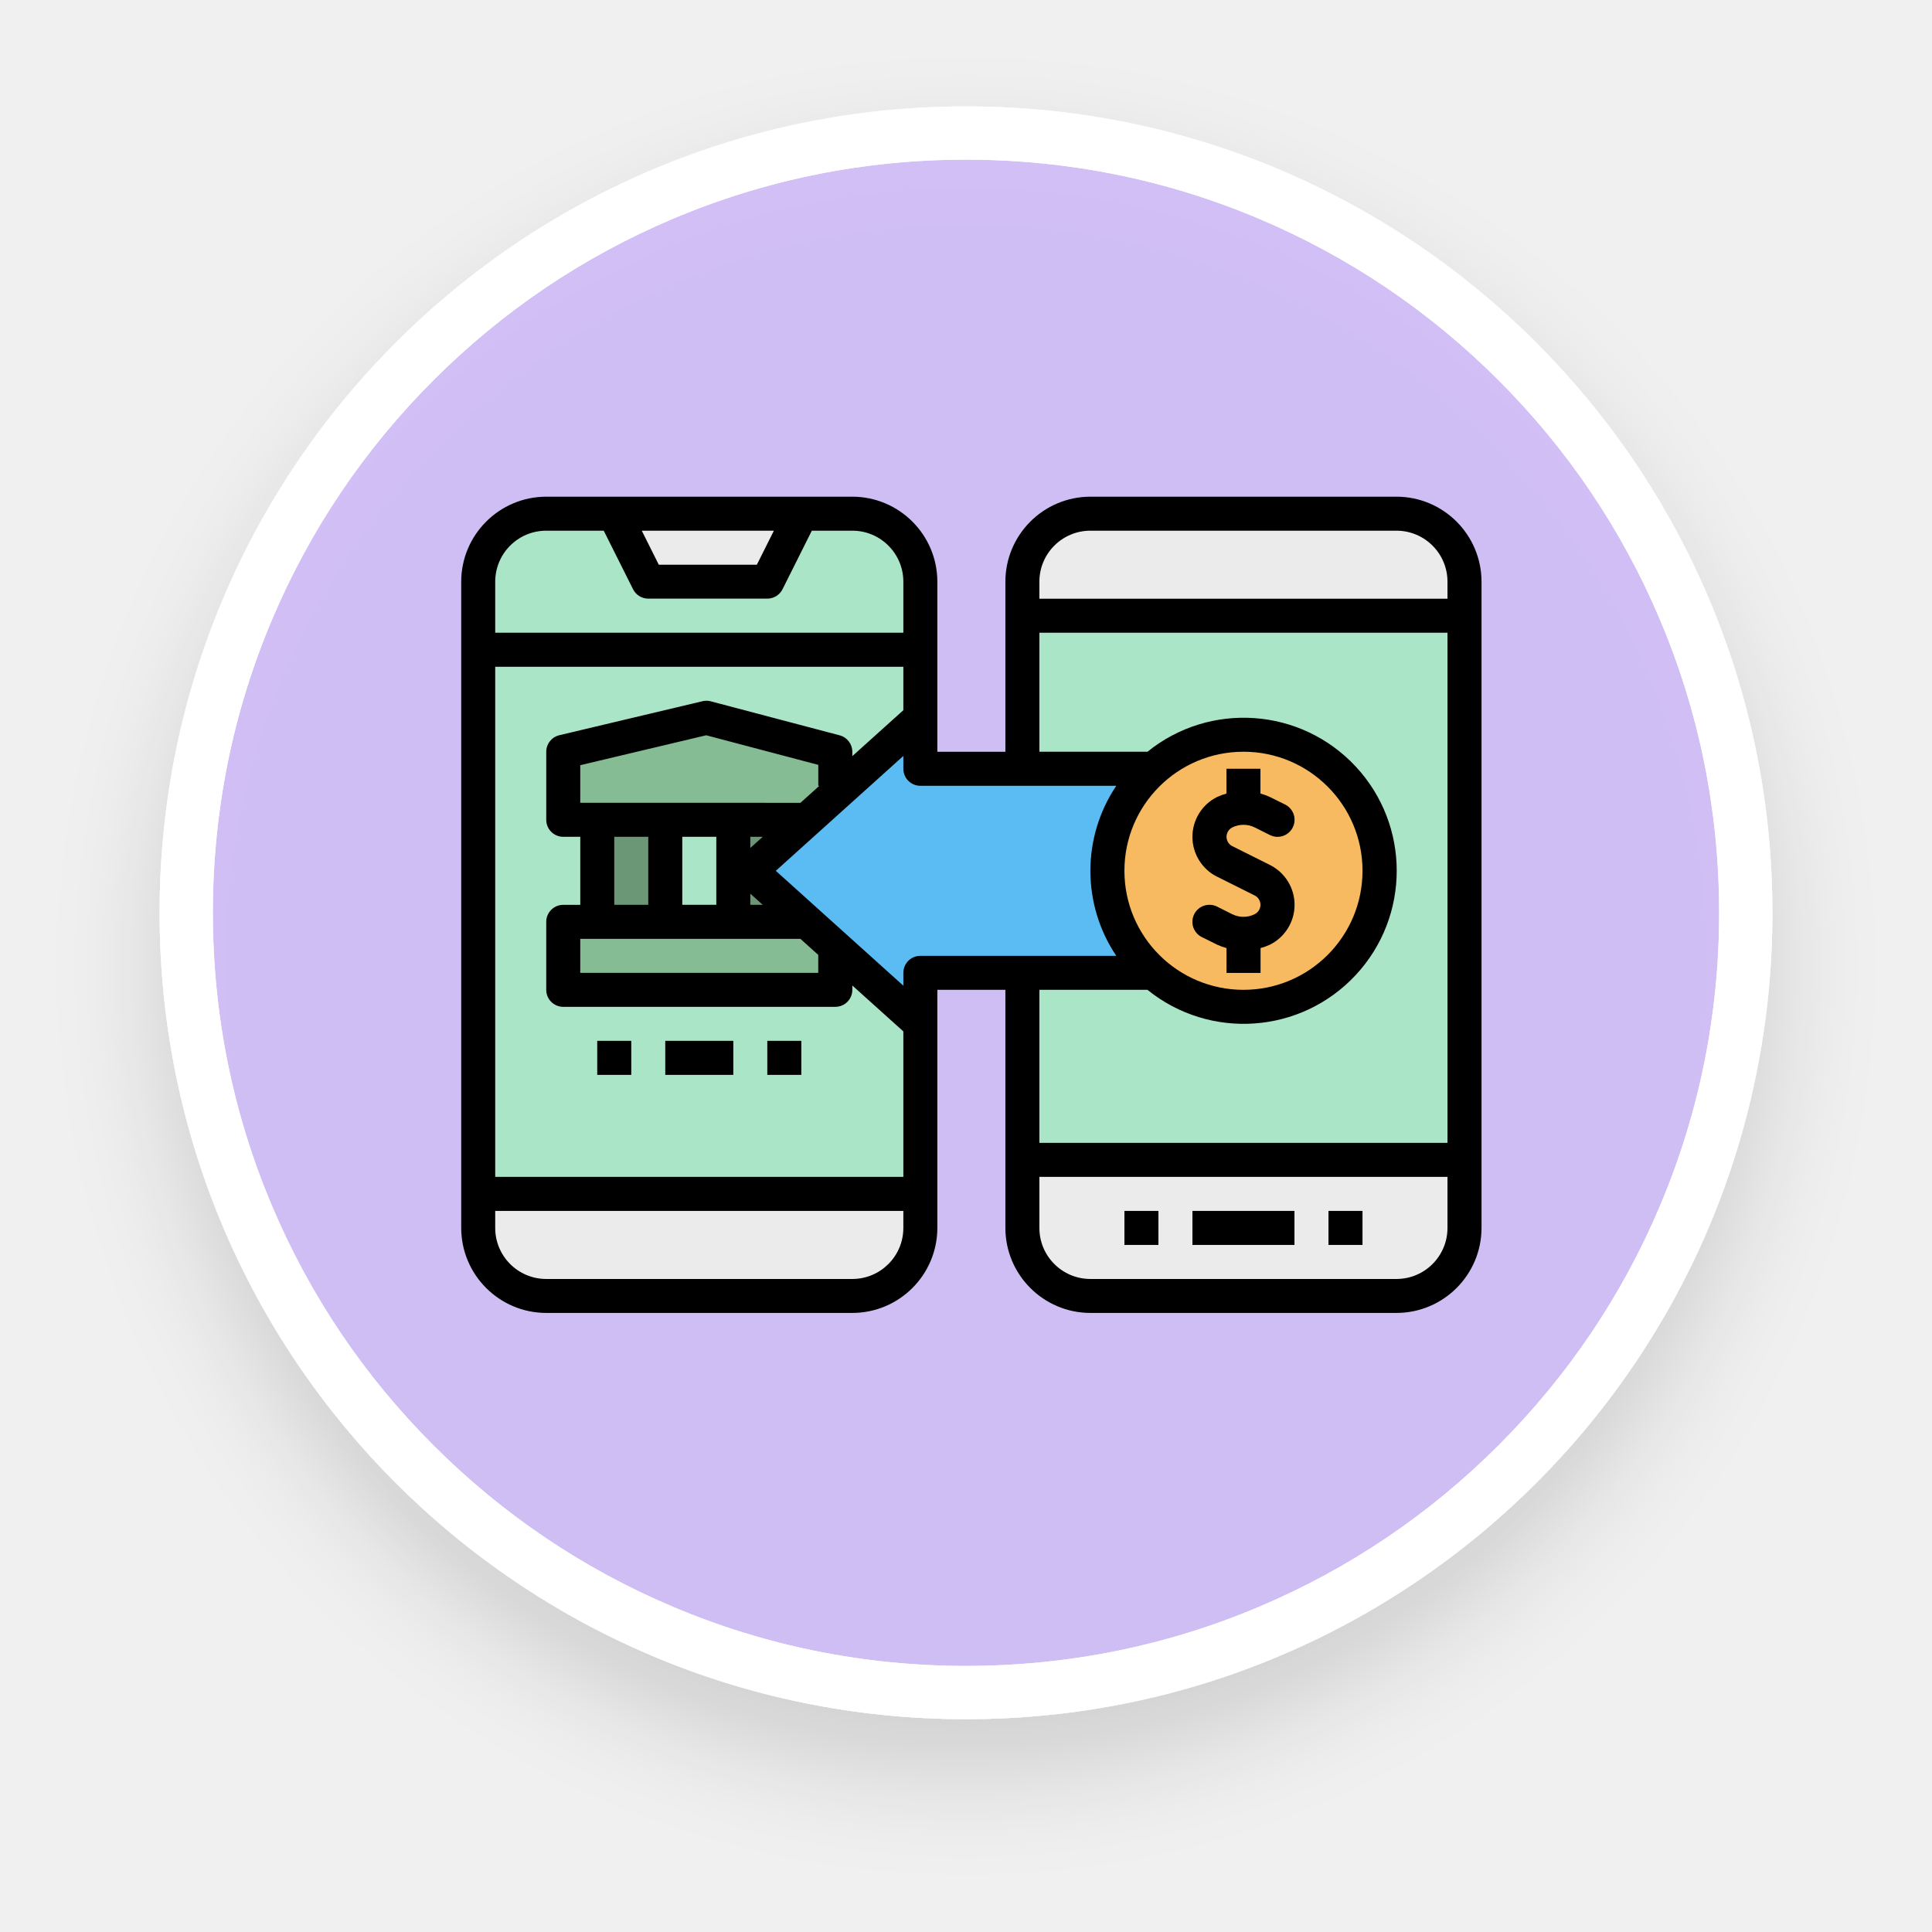
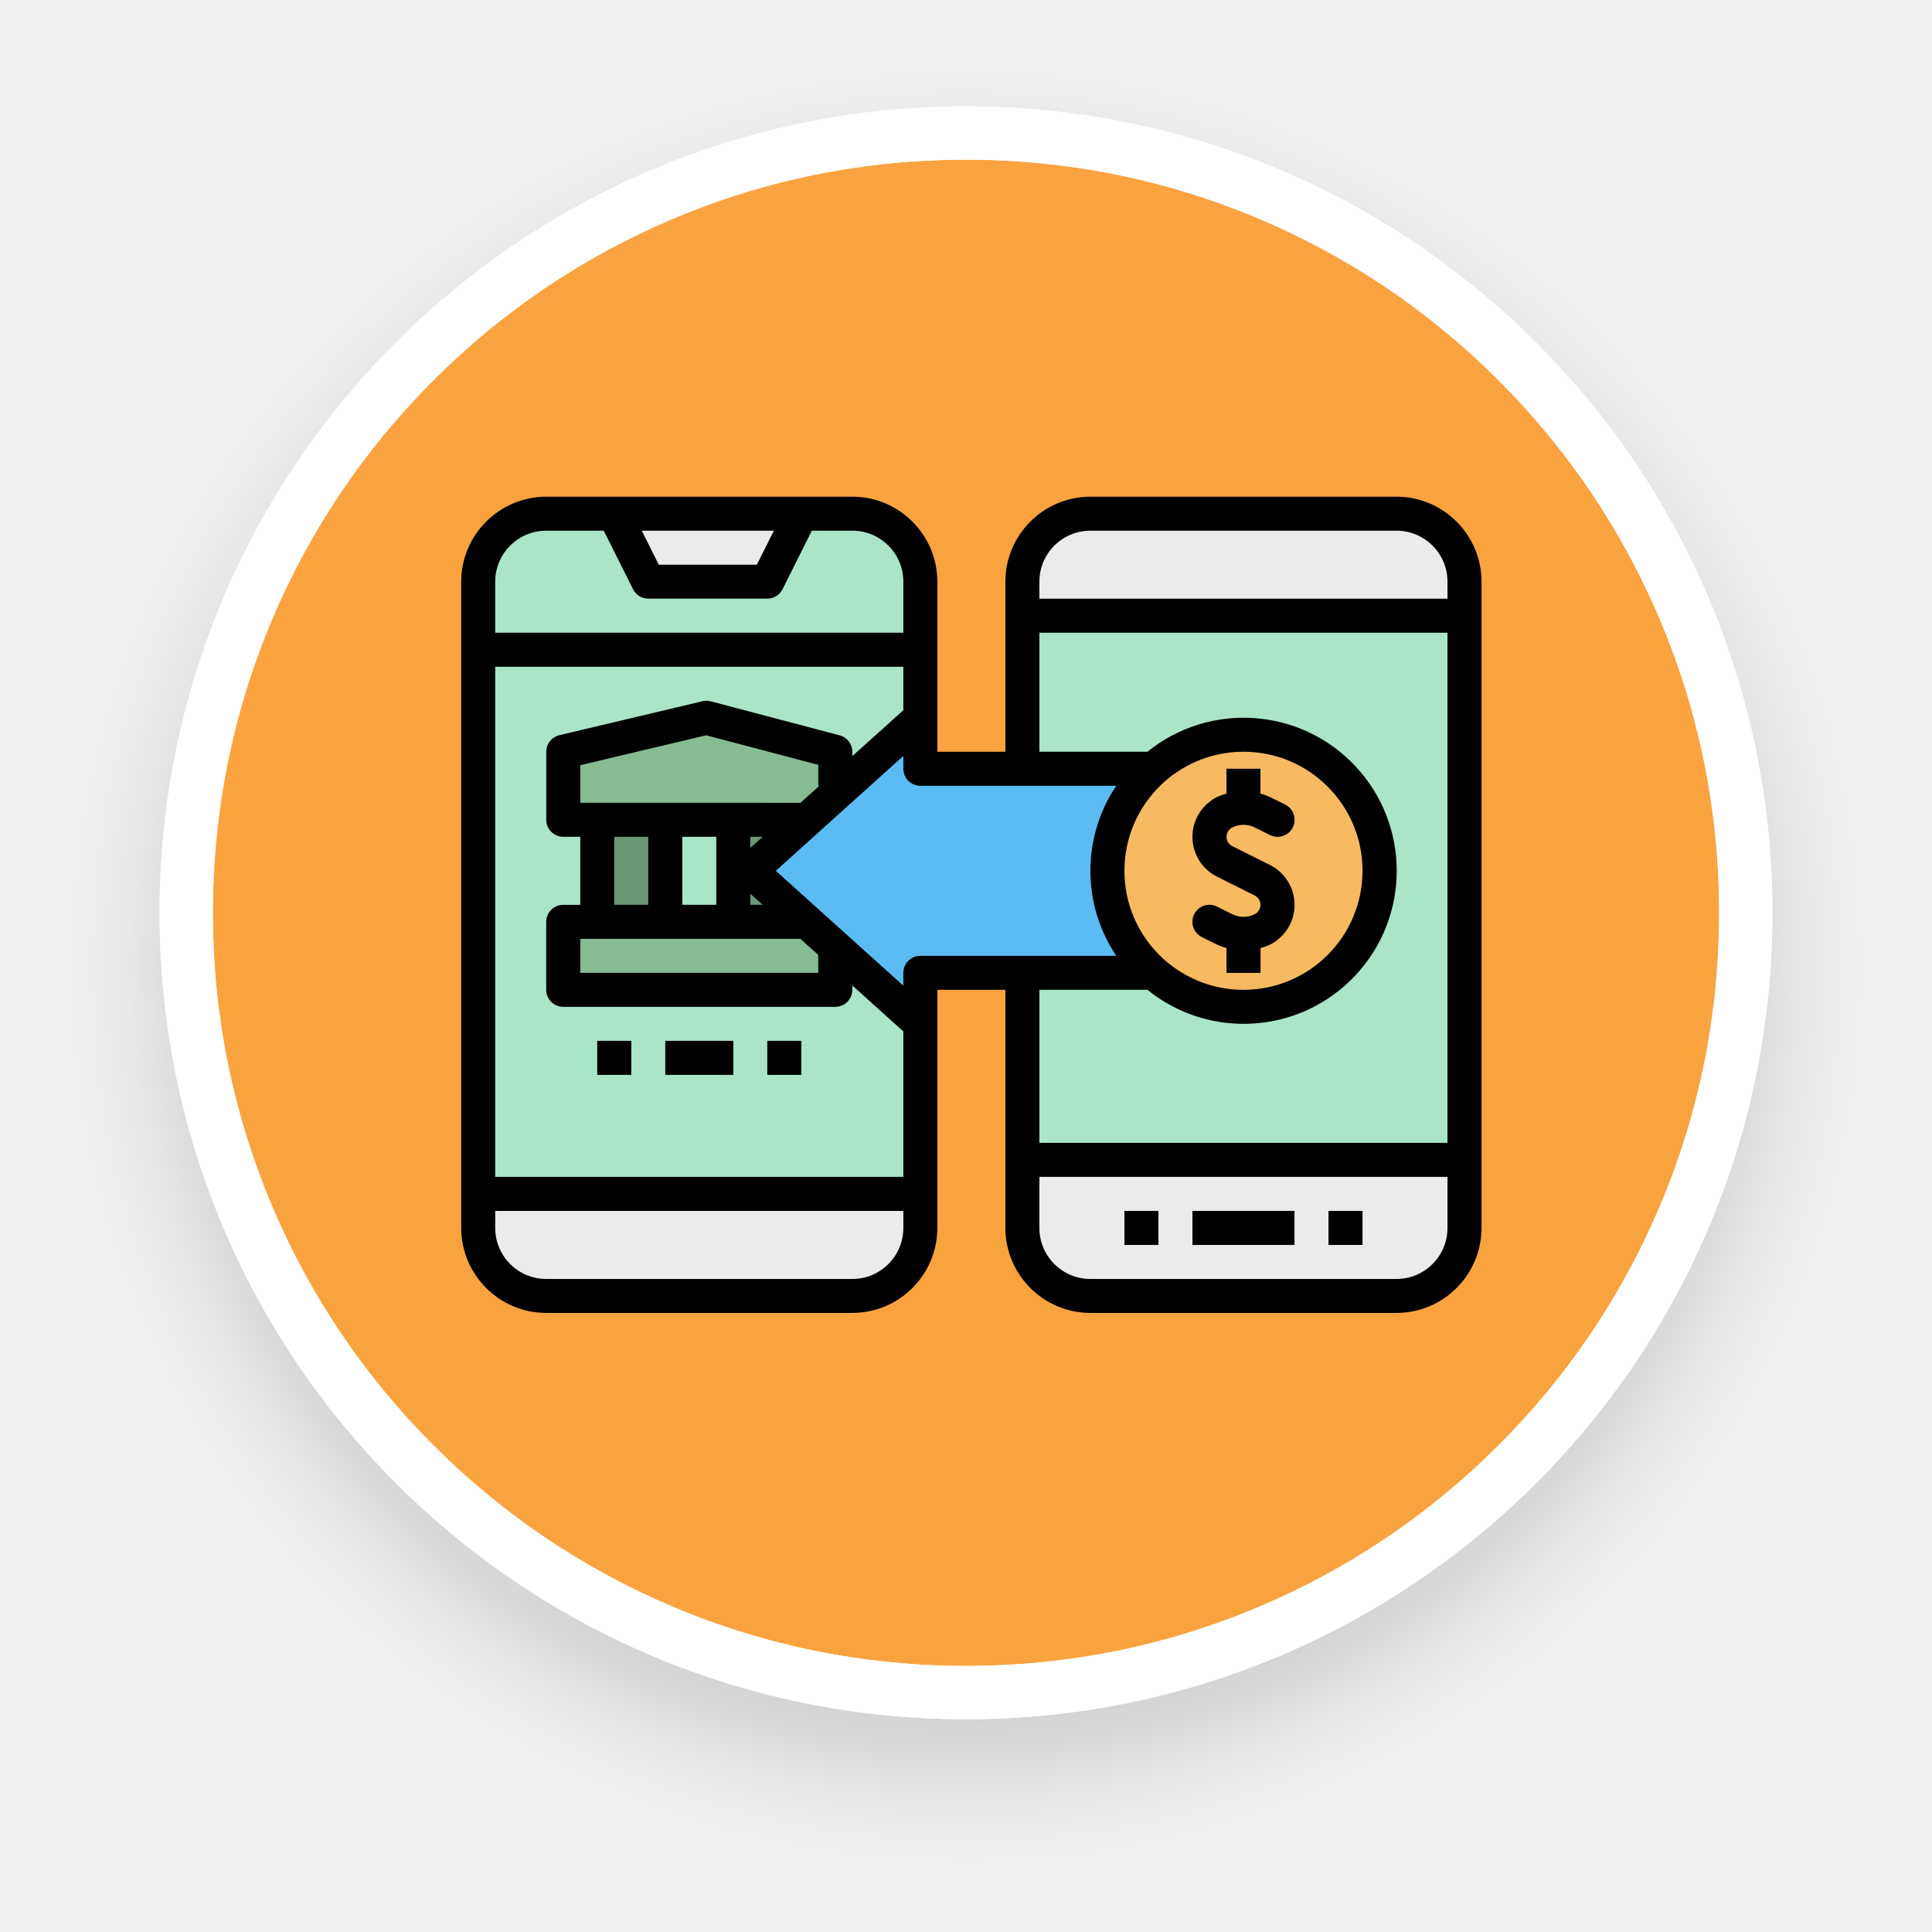
<svg xmlns="http://www.w3.org/2000/svg" width="108.914" height="108.914" viewBox="0 0 108.914 108.914">
  <defs>
-     <filter id="Trazado_874925" x="0" y="0" width="108.914" height="108.914" filterUnits="userSpaceOnUse">
+     <filter id="Path_874925" x="0" y="0" width="108.914" height="108.914" filterUnits="userSpaceOnUse">
      <feOffset dy="3" input="SourceAlpha" />
      <feGaussianBlur stdDeviation="3" result="blur" />
      <feFlood flood-opacity="0.161" />
      <feComposite operator="in" in2="blur" />
      <feComposite in="SourceGraphic" />
    </filter>
  </defs>
-   <g id="Grupo_1113396" data-name="Grupo 1113396" transform="translate(-434.051 -2684)">
-     <g id="Grupo_1111314" data-name="Grupo 1111314" transform="translate(-365.449 737.789)">
-       <g id="Grupo_1109835" data-name="Grupo 1109835">
-         <g id="Grupo_1107913" data-name="Grupo 1107913" transform="translate(808.5 1952.211)">
-           <g transform="matrix(1, 0, 0, 1, -9, -6)" filter="url(#Trazado_874925)">
-             <g id="Trazado_874925-2" data-name="Trazado 874925" transform="translate(9 6)" fill="#cdb9f8" opacity="0.859">
+   <g id="Group_1113396" data-name="Group 1113396" transform="translate(-434.051 -2684)">
+     <g id="Group_1111314" data-name="Group 1111314" transform="translate(-365.449 737.789)">
+       <g id="Group_1109835" data-name="Group 1109835">
+         <g id="Group_1107913" data-name="Group 1107913" transform="translate(808.5 1952.211)">
+           <g transform="matrix(1, 0, 0, 1, -9, -6)" filter="url(#Path_874925)">
+             <g id="Path_874925-2" data-name="Path 874925" transform="translate(9 6)" fill="#fd9826" opacity="0.859">
              <path d="M 45.457 89.414 C 39.522 89.414 33.766 88.252 28.347 85.96 C 23.113 83.746 18.412 80.577 14.375 76.539 C 10.337 72.502 7.168 67.801 4.954 62.567 C 2.662 57.149 1.5 51.392 1.5 45.457 C 1.5 39.522 2.662 33.766 4.954 28.347 C 7.168 23.113 10.337 18.412 14.375 14.375 C 18.412 10.337 23.113 7.168 28.347 4.954 C 33.766 2.662 39.522 1.5 45.457 1.5 C 51.392 1.5 57.148 2.662 62.566 4.954 C 67.8 7.168 72.502 10.337 76.539 14.375 C 80.576 18.412 83.746 23.113 85.96 28.347 C 88.252 33.766 89.414 39.522 89.414 45.457 C 89.414 51.392 88.252 57.149 85.96 62.567 C 83.746 67.801 80.576 72.502 76.539 76.539 C 72.502 80.577 67.8 83.746 62.566 85.96 C 57.148 88.252 51.392 89.414 45.457 89.414 Z" stroke="none" />
              <path d="M 45.457 3 C 39.724 3 34.164 4.122 28.932 6.335 C 23.876 8.473 19.335 11.535 15.435 15.435 C 11.535 19.335 8.473 23.876 6.335 28.932 C 4.122 34.164 3 39.724 3 45.457 C 3 51.19 4.122 56.75 6.335 61.982 C 8.473 67.038 11.535 71.579 15.435 75.479 C 19.335 79.379 23.876 82.441 28.932 84.579 C 34.164 86.792 39.724 87.914 45.457 87.914 C 51.19 87.914 56.75 86.792 61.982 84.579 C 67.037 82.441 71.578 79.379 75.478 75.479 C 79.378 71.579 82.44 67.038 84.578 61.982 C 86.791 56.75 87.914 51.19 87.914 45.457 C 87.914 39.724 86.791 34.164 84.578 28.932 C 82.44 23.876 79.378 19.335 75.478 15.435 C 71.578 11.535 67.037 8.473 61.982 6.335 C 56.75 4.122 51.19 3 45.457 3 M 45.457 0 C 70.562 0 90.914 20.352 90.914 45.457 L 90.914 45.457 C 90.914 70.562 70.562 90.914 45.457 90.914 C 20.352 90.914 0 70.562 0 45.457 L 0 45.457 C 0 20.352 20.352 0 45.457 0 Z" stroke="none" fill="#fff" />
            </g>
          </g>
-           <g id="Trazado_874923" data-name="Trazado 874923" transform="translate(0 0)" fill="none">
+           <g id="Path_874923" data-name="Path 874923" transform="translate(0 0)" fill="none">
            <path d="M45.457,0A45.457,45.457,0,0,1,90.914,45.457h0A45.457,45.457,0,0,1,0,45.457H0A45.457,45.457,0,0,1,45.457,0Z" stroke="none" />
            <path d="M 45.457 3 C 39.724 3 34.164 4.122 28.932 6.335 C 23.876 8.473 19.335 11.535 15.435 15.435 C 11.535 19.335 8.473 23.876 6.335 28.932 C 4.122 34.164 3 39.724 3 45.457 C 3 51.19 4.122 56.75 6.335 61.982 C 8.473 67.038 11.535 71.579 15.435 75.479 C 19.335 79.379 23.876 82.441 28.932 84.579 C 34.164 86.792 39.724 87.914 45.457 87.914 C 51.19 87.914 56.75 86.792 61.982 84.579 C 67.037 82.441 71.578 79.379 75.478 75.479 C 79.378 71.579 82.44 67.038 84.578 61.982 C 86.791 56.75 87.914 51.19 87.914 45.457 C 87.914 39.724 86.791 34.164 84.578 28.932 C 82.44 23.876 79.378 19.335 75.478 15.435 C 71.578 11.535 67.037 8.473 61.982 6.335 C 56.75 4.122 51.19 3 45.457 3 M 45.457 0 C 70.562 0 90.914 20.352 90.914 45.457 L 90.914 45.457 C 90.914 70.562 70.562 90.914 45.457 90.914 C 20.352 90.914 0 70.562 0 45.457 L 0 45.457 C 0 20.352 20.352 0 45.457 0 Z" stroke="none" fill="#fff" />
          </g>
        </g>
      </g>
    </g>
-     <g id="Grupo_1113395" data-name="Grupo 1113395" transform="translate(460.051 2712)">
-       <path id="Trazado_906650" data-name="Trazado 906650" d="M267.835,8h17.256a3.835,3.835,0,0,1,3.835,3.835V48.264a3.835,3.835,0,0,1-3.835,3.835H267.835A3.835,3.835,0,0,1,264,48.264V11.835A3.835,3.835,0,0,1,267.835,8Zm0,0" transform="translate(-232.364 -7.041)" fill="#ebebeb" />
-       <path id="Trazado_906651" data-name="Trazado 906651" d="M264,56h24.925V86.677H264Zm0,0" transform="translate(-232.364 -49.289)" fill="#aae5c8" />
-       <path id="Trazado_906652" data-name="Trazado 906652" d="M32.925,304v4.793a3.835,3.835,0,0,1-3.835,3.835H11.835A3.835,3.835,0,0,1,8,308.793V304Zm0,0" transform="translate(-7.041 -267.571)" fill="#ebebeb" />
-       <path id="Trazado_906653" data-name="Trazado 906653" d="M8,46.346V11.835A3.835,3.835,0,0,1,11.835,8H29.09a3.835,3.835,0,0,1,3.835,3.835V46.346Zm0,0" transform="translate(-7.041 -7.041)" fill="#aae5c8" />
-       <path id="Trazado_906654" data-name="Trazado 906654" d="M80.628,11.835H73.917L72,8H82.545Zm0,0" transform="translate(-63.372 -7.041)" fill="#ebebeb" />
-       <g id="Grupo_1113394" data-name="Grupo 1113394" transform="translate(37.388 40.264)">
-         <path id="Trazado_906655" data-name="Trazado 906655" d="M344,336h5.752v1.917H344Zm0,0" transform="translate(-340.165 -336)" fill="#d9d9d9" />
-         <path id="Trazado_906656" data-name="Trazado 906656" d="M408,336h1.917v1.917H408Zm0,0" transform="translate(-396.496 -336)" fill="#d9d9d9" />
-         <path id="Trazado_906657" data-name="Trazado 906657" d="M312,336h1.917v1.917H312Zm0,0" transform="translate(-312 -336)" fill="#d9d9d9" />
+     <g id="Group_1113395" data-name="Group 1113395" transform="translate(460.051 2712)">
+       <path id="Path_906650" data-name="Path 906650" d="M267.835,8h17.256a3.835,3.835,0,0,1,3.835,3.835V48.264a3.835,3.835,0,0,1-3.835,3.835H267.835A3.835,3.835,0,0,1,264,48.264V11.835A3.835,3.835,0,0,1,267.835,8Zm0,0" transform="translate(-232.364 -7.041)" fill="#ebebeb" />
+       <path id="Path_906651" data-name="Path 906651" d="M264,56h24.925V86.677H264Zm0,0" transform="translate(-232.364 -49.289)" fill="#aae5c8" />
+       <path id="Path_906652" data-name="Path 906652" d="M32.925,304v4.793a3.835,3.835,0,0,1-3.835,3.835H11.835A3.835,3.835,0,0,1,8,308.793V304Zm0,0" transform="translate(-7.041 -267.571)" fill="#ebebeb" />
+       <path id="Path_906653" data-name="Path 906653" d="M8,46.346V11.835A3.835,3.835,0,0,1,11.835,8H29.09a3.835,3.835,0,0,1,3.835,3.835V46.346Zm0,0" transform="translate(-7.041 -7.041)" fill="#aae5c8" />
+       <path id="Path_906654" data-name="Path 906654" d="M80.628,11.835H73.917L72,8H82.545Zm0,0" transform="translate(-63.372 -7.041)" fill="#ebebeb" />
+       <g id="Group_1113394" data-name="Group 1113394" transform="translate(37.388 40.264)">
+         <path id="Path_906655" data-name="Path 906655" d="M344,336h5.752v1.917H344Zm0,0" transform="translate(-340.165 -336)" fill="#d9d9d9" />
+         <path id="Path_906656" data-name="Path 906656" d="M408,336h1.917v1.917H408Zm0,0" transform="translate(-396.496 -336)" fill="#d9d9d9" />
+         <path id="Path_906657" data-name="Path 906657" d="M312,336h1.917v1.917H312Zm0,0" transform="translate(-312 -336)" fill="#d9d9d9" />
      </g>
-       <path id="Trazado_906658" data-name="Trazado 906658" d="M48,200H63.339v3.835H48Zm0,0" transform="translate(-42.248 -176.034)" fill="#85bc94" />
-       <path id="Trazado_906659" data-name="Trazado 906659" d="M63.339,109.752H48v-3.835L56.073,104l7.266,1.917Zm0,0" transform="translate(-42.248 -91.537)" fill="#85bc94" />
-       <path id="Trazado_906660" data-name="Trazado 906660" d="M64,152h3.835v5.752H64Zm0,0" transform="translate(-56.331 -133.785)" fill="#6b9777" />
-       <path id="Trazado_906661" data-name="Trazado 906661" d="M128,152h4.793v5.752H128Zm0,0" transform="translate(-112.661 -133.785)" fill="#6b9777" />
-       <path id="Trazado_906662" data-name="Trazado 906662" d="M96,256h3.835v1.917H96Zm0,0" transform="translate(-84.496 -225.323)" fill="#85bc94" />
-       <path id="Trazado_906663" data-name="Trazado 906663" d="M144,256h1.917v1.917H144Zm0,0" transform="translate(-126.744 -225.323)" fill="#85bc94" />
-       <path id="Trazado_906664" data-name="Trazado 906664" d="M64,256h1.917v1.917H64Zm0,0" transform="translate(-56.331 -225.323)" fill="#85bc94" />
-       <path id="Trazado_906665" data-name="Trazado 906665" d="M145.587,106.876V104L136,112.628l9.587,8.628V118.38h13.421v-11.5Zm0,0" transform="translate(-119.703 -91.537)" fill="#5abcf3" />
-       <path id="Trazado_906666" data-name="Trazado 906666" d="M319.339,119.669A7.669,7.669,0,1,1,311.669,112,7.669,7.669,0,0,1,319.339,119.669Zm0,0" transform="translate(-267.571 -98.579)" fill="#f7ba61" />
-       <path id="Trazado_906667" data-name="Trazado 906667" d="M348.353,133.424l-2.12-1.059a.593.593,0,0,1,0-1.061,1.423,1.423,0,0,1,1.263,0l.858.43a.959.959,0,0,0,.857-1.716l-.863-.428a3.262,3.262,0,0,0-.529-.192V128h-1.914v1.4a3.291,3.291,0,0,0-.53.192,2.511,2.511,0,0,0,0,4.49l2.12,1.06a.593.593,0,0,1,0,1.06,1.423,1.423,0,0,1-1.263,0l-.858-.43a.959.959,0,0,0-.857,1.716l.863.428a3.259,3.259,0,0,0,.529.192v1.4h1.917v-1.4a3.277,3.277,0,0,0,.53-.192,2.51,2.51,0,0,0,0-4.49Zm0,0" transform="translate(-302.765 -112.661)" fill="#da922a" />
-       <path id="Trazado_906668" data-name="Trazado 906668" d="M52.726,0H35.47a4.8,4.8,0,0,0-4.793,4.793V14.38H26.842V4.793A4.8,4.8,0,0,0,22.049,0H4.793A4.8,4.8,0,0,0,0,4.793V41.222a4.8,4.8,0,0,0,4.793,4.793H22.049a4.8,4.8,0,0,0,4.793-4.793V27.8h3.835V41.222a4.8,4.8,0,0,0,4.793,4.793H52.726a4.8,4.8,0,0,0,4.793-4.793V4.793A4.8,4.8,0,0,0,52.726,0Zm-35.1,1.917-.959,1.917H11.138l-.959-1.917ZM1.917,4.793A2.876,2.876,0,0,1,4.793,1.917H8.035l1.652,3.3a.959.959,0,0,0,.858.53h6.711a.959.959,0,0,0,.858-.53l1.652-3.3h2.283a2.876,2.876,0,0,1,2.876,2.876V7.669H1.917ZM24.925,41.222A2.876,2.876,0,0,1,22.049,44.1H4.793a2.876,2.876,0,0,1-2.876-2.876v-.959H24.925Zm0-2.876H1.917V9.587H24.925v2.45l-2.876,2.588V14.38a.959.959,0,0,0-.714-.927l-7.266-1.917a.924.924,0,0,0-.466-.006L5.531,13.447a.959.959,0,0,0-.737.933v3.835a.959.959,0,0,0,.959.959h.959v3.835H5.752a.959.959,0,0,0-.959.959V27.8a.959.959,0,0,0,.959.959H21.09a.959.959,0,0,0,.959-.959v-.244l2.876,2.588ZM11.5,24.925h7.622l1.006.906v1.012H6.711V24.925ZM8.628,23.008V19.173h1.917v3.835Zm3.835,0V19.173H14.38v3.835Zm3.835,0V22.38l.7.628Zm0-3.207v-.628H17Zm-.959-2.545H6.711V15.137l7.1-1.687,6.319,1.668V16.3h.059l-1.065.959Zm10.545,8.628a.959.959,0,0,0-.959.959v.724l-7.19-6.476,7.19-6.476v.724a.959.959,0,0,0,.959.959H36.929a8.6,8.6,0,0,0,0,9.587ZM55.6,41.222A2.876,2.876,0,0,1,52.726,44.1H35.47a2.876,2.876,0,0,1-2.876-2.876V38.346H55.6Zm0-4.793H32.594V27.8h6.093a8.628,8.628,0,1,0,0-13.421H32.594V7.669H55.6ZM37.388,21.09A6.711,6.711,0,1,1,44.1,27.8,6.71,6.71,0,0,1,37.388,21.09ZM55.6,5.752H32.594V4.793A2.876,2.876,0,0,1,35.47,1.917H52.726A2.876,2.876,0,0,1,55.6,4.793Zm0,0" />
-       <path id="Trazado_906669" data-name="Trazado 906669" d="M345.375,134.08l2.12,1.059a.593.593,0,0,1,0,1.061,1.423,1.423,0,0,1-1.263,0l-.858-.43a.959.959,0,0,0-.857,1.716l.863.428a3.261,3.261,0,0,0,.529.192v1.4h1.917v-1.4a3.277,3.277,0,0,0,.53-.192,2.51,2.51,0,0,0,0-4.49l-2.12-1.06a.592.592,0,0,1,0-1.06,1.422,1.422,0,0,1,1.262,0l.858.43a.959.959,0,0,0,.857-1.716l-.863-.428a3.261,3.261,0,0,0-.529-.192V128h-1.917v1.4a3.291,3.291,0,0,0-.53.192,2.511,2.511,0,0,0,0,4.49Zm0,0" transform="translate(-302.765 -112.661)" />
-       <path id="Trazado_906670" data-name="Trazado 906670" d="M344,336h5.752v1.917H344Zm0,0" transform="translate(-302.778 -295.736)" />
-       <path id="Trazado_906671" data-name="Trazado 906671" d="M408,336h1.917v1.917H408Zm0,0" transform="translate(-359.108 -295.736)" />
-       <path id="Trazado_906672" data-name="Trazado 906672" d="M312,336h1.917v1.917H312Zm0,0" transform="translate(-274.612 -295.736)" />
-       <path id="Trazado_906673" data-name="Trazado 906673" d="M96,256h3.835v1.917H96Zm0,0" transform="translate(-84.496 -225.323)" />
-       <path id="Trazado_906674" data-name="Trazado 906674" d="M144,256h1.917v1.917H144Zm0,0" transform="translate(-126.744 -225.323)" />
-       <path id="Trazado_906675" data-name="Trazado 906675" d="M64,256h1.917v1.917H64Zm0,0" transform="translate(-56.331 -225.323)" />
+       <path id="Path_906658" data-name="Path 906658" d="M48,200H63.339v3.835H48Zm0,0" transform="translate(-42.248 -176.034)" fill="#85bc94" />
+       <path id="Path_906659" data-name="Path 906659" d="M63.339,109.752H48v-3.835L56.073,104l7.266,1.917Zm0,0" transform="translate(-42.248 -91.537)" fill="#85bc94" />
+       <path id="Path_906660" data-name="Path 906660" d="M64,152h3.835v5.752H64Zm0,0" transform="translate(-56.331 -133.785)" fill="#6b9777" />
+       <path id="Path_906661" data-name="Path 906661" d="M128,152h4.793v5.752H128Zm0,0" transform="translate(-112.661 -133.785)" fill="#6b9777" />
+       <path id="Path_906662" data-name="Path 906662" d="M96,256h3.835v1.917H96Zm0,0" transform="translate(-84.496 -225.323)" fill="#85bc94" />
+       <path id="Path_906663" data-name="Path 906663" d="M144,256h1.917v1.917H144Zm0,0" transform="translate(-126.744 -225.323)" fill="#85bc94" />
+       <path id="Path_906664" data-name="Path 906664" d="M64,256h1.917v1.917H64Zm0,0" transform="translate(-56.331 -225.323)" fill="#85bc94" />
+       <path id="Path_906665" data-name="Path 906665" d="M145.587,106.876V104L136,112.628l9.587,8.628V118.38h13.421v-11.5Zm0,0" transform="translate(-119.703 -91.537)" fill="#5abcf3" />
+       <path id="Path_906666" data-name="Path 906666" d="M319.339,119.669A7.669,7.669,0,1,1,311.669,112,7.669,7.669,0,0,1,319.339,119.669Zm0,0" transform="translate(-267.571 -98.579)" fill="#f7ba61" />
+       <path id="Path_906667" data-name="Path 906667" d="M348.353,133.424l-2.12-1.059a.593.593,0,0,1,0-1.061,1.423,1.423,0,0,1,1.263,0l.858.43a.959.959,0,0,0,.857-1.716l-.863-.428a3.262,3.262,0,0,0-.529-.192V128h-1.914v1.4a3.291,3.291,0,0,0-.53.192,2.511,2.511,0,0,0,0,4.49l2.12,1.06a.593.593,0,0,1,0,1.06,1.423,1.423,0,0,1-1.263,0l-.858-.43a.959.959,0,0,0-.857,1.716l.863.428a3.259,3.259,0,0,0,.529.192v1.4h1.917v-1.4a3.277,3.277,0,0,0,.53-.192,2.51,2.51,0,0,0,0-4.49Zm0,0" transform="translate(-302.765 -112.661)" fill="#da922a" />
+       <path id="Path_906668" data-name="Path 906668" d="M52.726,0H35.47a4.8,4.8,0,0,0-4.793,4.793V14.38H26.842V4.793A4.8,4.8,0,0,0,22.049,0H4.793A4.8,4.8,0,0,0,0,4.793V41.222a4.8,4.8,0,0,0,4.793,4.793H22.049a4.8,4.8,0,0,0,4.793-4.793V27.8h3.835V41.222a4.8,4.8,0,0,0,4.793,4.793H52.726a4.8,4.8,0,0,0,4.793-4.793V4.793A4.8,4.8,0,0,0,52.726,0Zm-35.1,1.917-.959,1.917H11.138l-.959-1.917ZM1.917,4.793A2.876,2.876,0,0,1,4.793,1.917H8.035l1.652,3.3a.959.959,0,0,0,.858.53h6.711a.959.959,0,0,0,.858-.53l1.652-3.3h2.283a2.876,2.876,0,0,1,2.876,2.876V7.669H1.917ZM24.925,41.222A2.876,2.876,0,0,1,22.049,44.1H4.793a2.876,2.876,0,0,1-2.876-2.876v-.959H24.925Zm0-2.876H1.917V9.587H24.925v2.45l-2.876,2.588V14.38a.959.959,0,0,0-.714-.927l-7.266-1.917a.924.924,0,0,0-.466-.006L5.531,13.447a.959.959,0,0,0-.737.933v3.835a.959.959,0,0,0,.959.959h.959v3.835H5.752a.959.959,0,0,0-.959.959V27.8a.959.959,0,0,0,.959.959H21.09a.959.959,0,0,0,.959-.959v-.244l2.876,2.588ZM11.5,24.925h7.622l1.006.906v1.012H6.711V24.925ZM8.628,23.008V19.173h1.917v3.835Zm3.835,0V19.173H14.38v3.835Zm3.835,0V22.38l.7.628Zm0-3.207v-.628H17Zm-.959-2.545H6.711V15.137l7.1-1.687,6.319,1.668V16.3h.059l-1.065.959Zm10.545,8.628a.959.959,0,0,0-.959.959v.724l-7.19-6.476,7.19-6.476v.724a.959.959,0,0,0,.959.959H36.929a8.6,8.6,0,0,0,0,9.587ZM55.6,41.222A2.876,2.876,0,0,1,52.726,44.1H35.47a2.876,2.876,0,0,1-2.876-2.876V38.346H55.6Zm0-4.793H32.594V27.8h6.093a8.628,8.628,0,1,0,0-13.421H32.594V7.669H55.6ZM37.388,21.09A6.711,6.711,0,1,1,44.1,27.8,6.71,6.71,0,0,1,37.388,21.09ZM55.6,5.752H32.594V4.793A2.876,2.876,0,0,1,35.47,1.917H52.726A2.876,2.876,0,0,1,55.6,4.793Zm0,0" />
+       <path id="Path_906669" data-name="Path 906669" d="M345.375,134.08l2.12,1.059a.593.593,0,0,1,0,1.061,1.423,1.423,0,0,1-1.263,0l-.858-.43a.959.959,0,0,0-.857,1.716l.863.428a3.261,3.261,0,0,0,.529.192v1.4h1.917v-1.4a3.277,3.277,0,0,0,.53-.192,2.51,2.51,0,0,0,0-4.49l-2.12-1.06a.592.592,0,0,1,0-1.06,1.422,1.422,0,0,1,1.262,0l.858.43a.959.959,0,0,0,.857-1.716l-.863-.428a3.261,3.261,0,0,0-.529-.192V128h-1.917v1.4a3.291,3.291,0,0,0-.53.192,2.511,2.511,0,0,0,0,4.49Zm0,0" transform="translate(-302.765 -112.661)" />
+       <path id="Path_906670" data-name="Path 906670" d="M344,336h5.752v1.917H344Zm0,0" transform="translate(-302.778 -295.736)" />
+       <path id="Path_906671" data-name="Path 906671" d="M408,336h1.917v1.917H408Zm0,0" transform="translate(-359.108 -295.736)" />
+       <path id="Path_906672" data-name="Path 906672" d="M312,336h1.917v1.917H312Zm0,0" transform="translate(-274.612 -295.736)" />
+       <path id="Path_906673" data-name="Path 906673" d="M96,256h3.835v1.917H96Zm0,0" transform="translate(-84.496 -225.323)" />
+       <path id="Path_906674" data-name="Path 906674" d="M144,256h1.917v1.917H144Zm0,0" transform="translate(-126.744 -225.323)" />
+       <path id="Path_906675" data-name="Path 906675" d="M64,256h1.917v1.917H64Zm0,0" transform="translate(-56.331 -225.323)" />
    </g>
  </g>
</svg>
